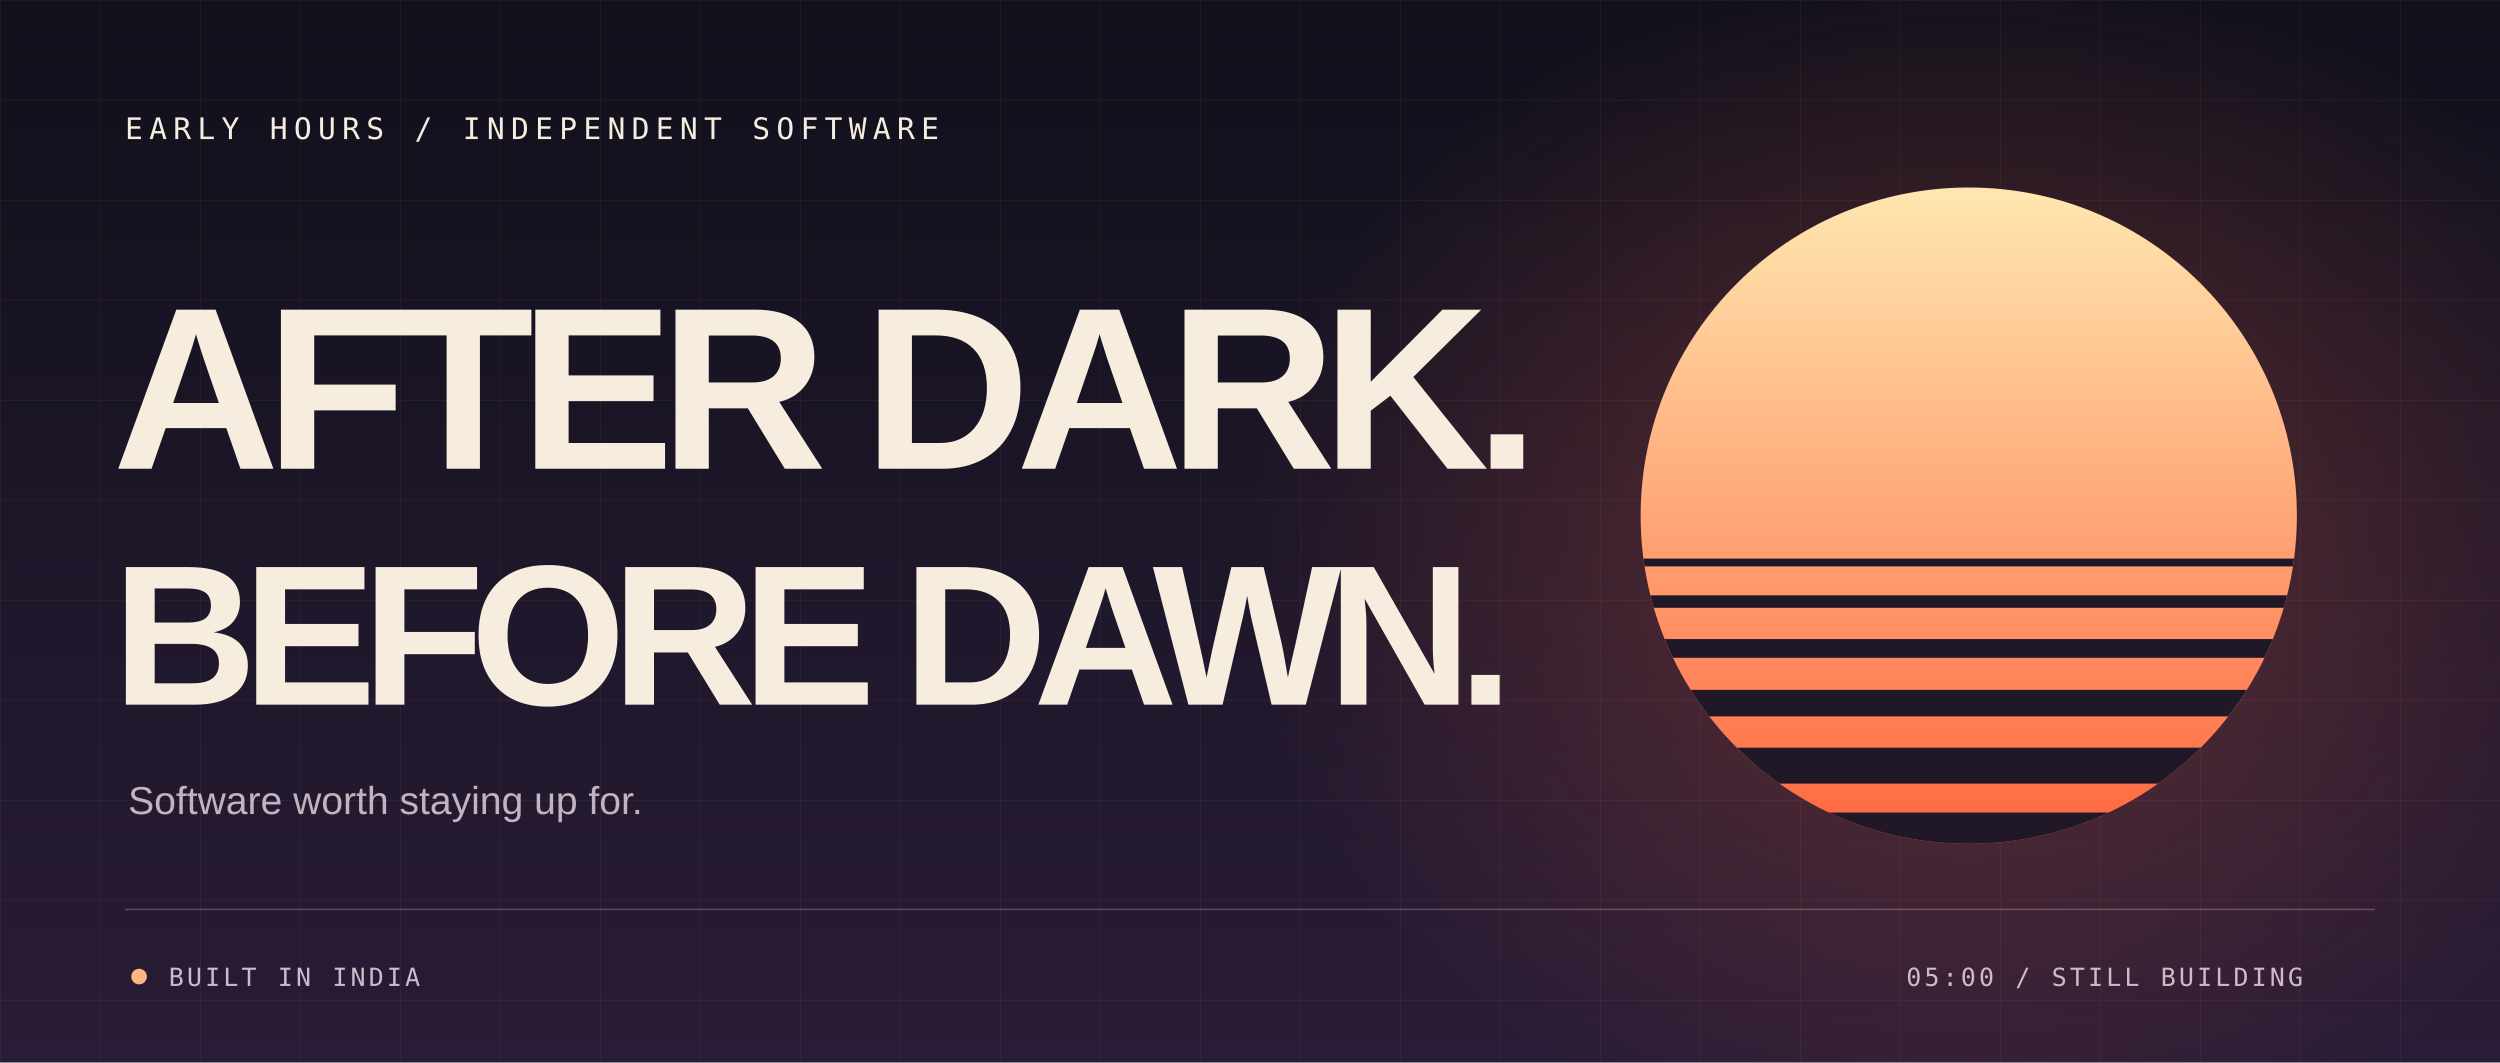
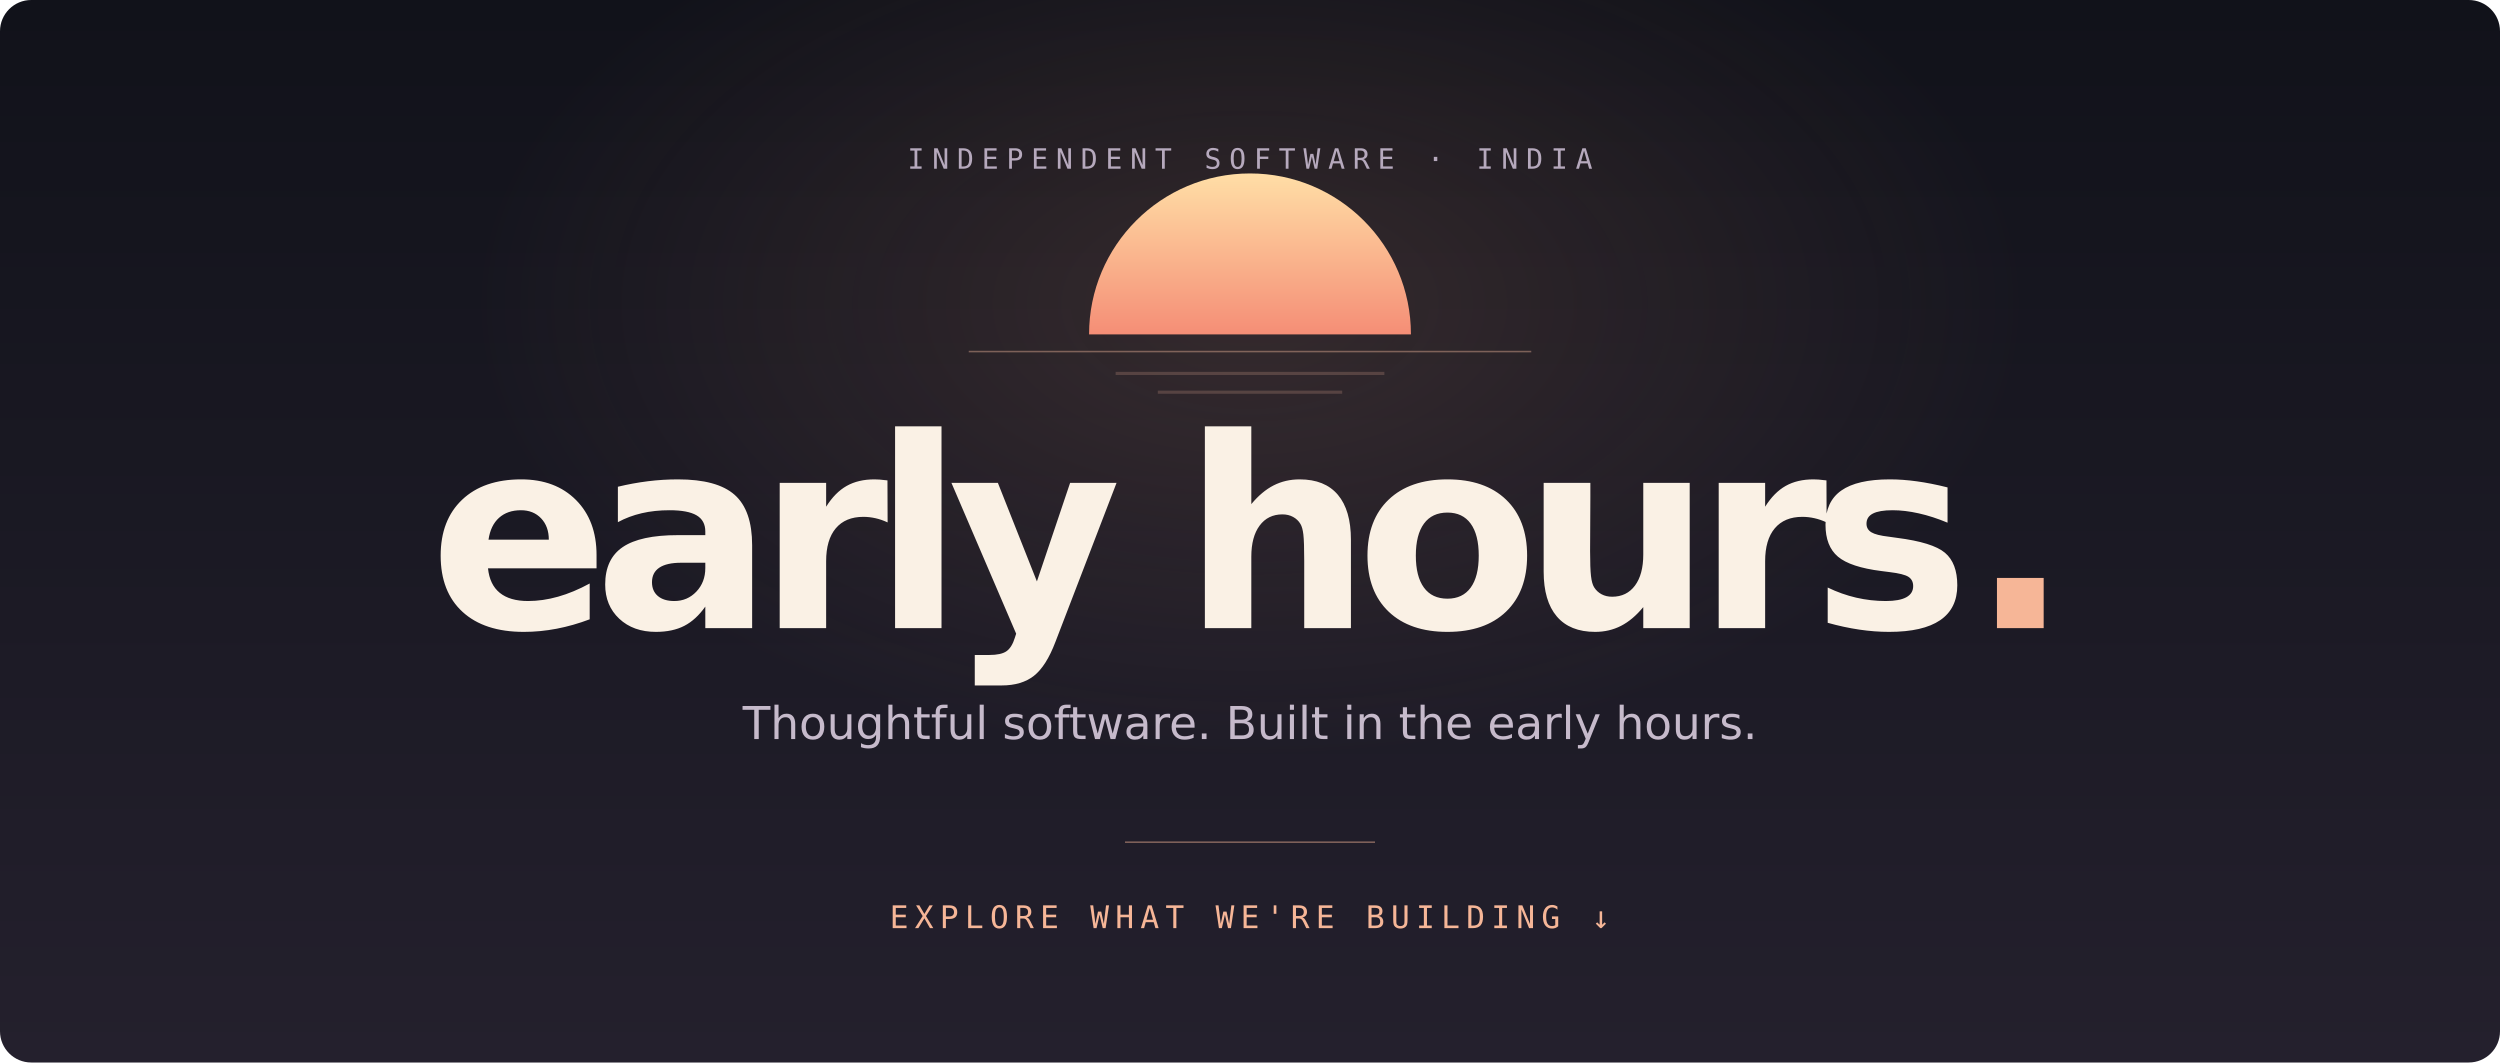
<svg xmlns="http://www.w3.org/2000/svg" width="1600" height="680" viewBox="0 0 1600 680">
  <defs>
-     <linearGradient id="sky" x2="0" y2="1">
-       <stop stop-color="#11101b" />
-       <stop offset="1" stop-color="#291c36" />
+     <linearGradient id="bg" x2="0" y2="1">
+       <stop stop-color="#11121a" />
+       <stop offset="1" stop-color="#24202d" />
    </linearGradient>
    <linearGradient id="sun" x2="0" y2="1">
-       <stop stop-color="#ffe7b0" />
-       <stop offset="1" stop-color="#ff663e" />
+       <stop stop-color="#ffdea6" />
+       <stop offset="1" stop-color="#f58e76" />
    </linearGradient>
    <radialGradient id="glow">
-       <stop stop-color="#f76547" stop-opacity=".3" />
-       <stop offset="1" stop-color="#f76547" stop-opacity="0" />
+       <stop stop-color="#f0a580" stop-opacity=".14" />
+       <stop offset="1" stop-color="#f0a580" stop-opacity="0" />
    </radialGradient>
-     <pattern id="grid" width="64" height="64" patternUnits="userSpaceOnUse">
-       <path d="M64 0H0V64" fill="none" stroke="#f9ba92" stroke-opacity=".07" />
-     </pattern>
-     <clipPath id="disc">
-       <circle cx="1260" cy="330" r="210" />
-     </clipPath>
  </defs>
-   <rect width="1600" height="680" fill="url(#sky)" />
-   <rect width="1600" height="680" fill="url(#grid)" />
-   <ellipse cx="1260" cy="360" rx="470" ry="390" fill="url(#glow)" />
-   <circle cx="1260" cy="330" r="210" fill="url(#sun)" />
-   <g clip-path="url(#disc)" stroke="#211827">
-     <path d="M1000 360H1510" stroke-width="5" />
-     <path d="M1000 385H1510" stroke-width="8" />
-     <path d="M1000 415H1510" stroke-width="12" />
-     <path d="M1000 450H1510" stroke-width="17" />
-     <path d="M1000 490H1510" stroke-width="23" />
-     <path d="M1000 535H1510" stroke-width="30" />
-   </g>
-   <g fill="#f7eddf" font-family="Arial,Helvetica,sans-serif">
-     <text x="80" y="89" font-family="monospace" font-size="19" letter-spacing="4">EARLY HOURS / INDEPENDENT SOFTWARE</text>
-     <text x="72" y="300" font-size="148" font-weight="900" letter-spacing="-9">AFTER DARK.</text>
-     <text x="72" y="451" font-size="128" font-weight="900" letter-spacing="-9">BEFORE DAWN.</text>
-     <text x="82" y="521" font-size="25" fill="#c3b3bf">Software worth staying up for.</text>
-   </g>
-   <path d="M80 582H1520" stroke="#d5b7b9" stroke-opacity=".3" />
-   <circle cx="89" cy="625" r="5" fill="#ffb57b" />
-   <g fill="#cfbac8" font-family="monospace" font-size="16" letter-spacing="2">
-     <text x="108" y="631">BUILT IN INDIA</text>
-     <text x="1220" y="631">05:00 / STILL BUILDING</text>
-   </g>
+   <rect width="1600" height="680" rx="20" fill="url(#bg)" />
+   <ellipse cx="800" cy="195" rx="500" ry="290" fill="url(#glow)" />
+   <path d="M697 214A103 103 0 0 1 903 214Z" fill="url(#sun)" />
+   <path d="M620 225H980" stroke="#f8bda0" stroke-opacity=".4" />
+   <path d="M714 239H886M741 251H859" stroke="#f8bda0" stroke-opacity=".2" stroke-width="2" />
+   <text x="800" y="108" text-anchor="middle" fill="#b6a9bd" font-family="DejaVu Sans Mono,monospace" font-size="18" letter-spacing="5">INDEPENDENT SOFTWARE · INDIA</text>
+   <text x="800" y="402" text-anchor="middle" fill="#faf1e5" font-family="DejaVu Sans,Arial,sans-serif" font-size="170" font-weight="bold" letter-spacing="-10">early hours<tspan fill="#f6b697">.</tspan>
+   </text>
+   <text x="800" y="473" text-anchor="middle" fill="#c6bacb" font-family="DejaVu Sans,Arial,sans-serif" font-size="29">Thoughtful software. Built in the early hours.</text>
+   <path d="M720 539H880" stroke="#f6b697" stroke-opacity=".45" />
+   <text x="800" y="594" text-anchor="middle" fill="#f6b697" font-family="DejaVu Sans Mono,monospace" font-size="20" letter-spacing="4">EXPLORE WHAT WE'RE BUILDING ↓</text>
</svg>
